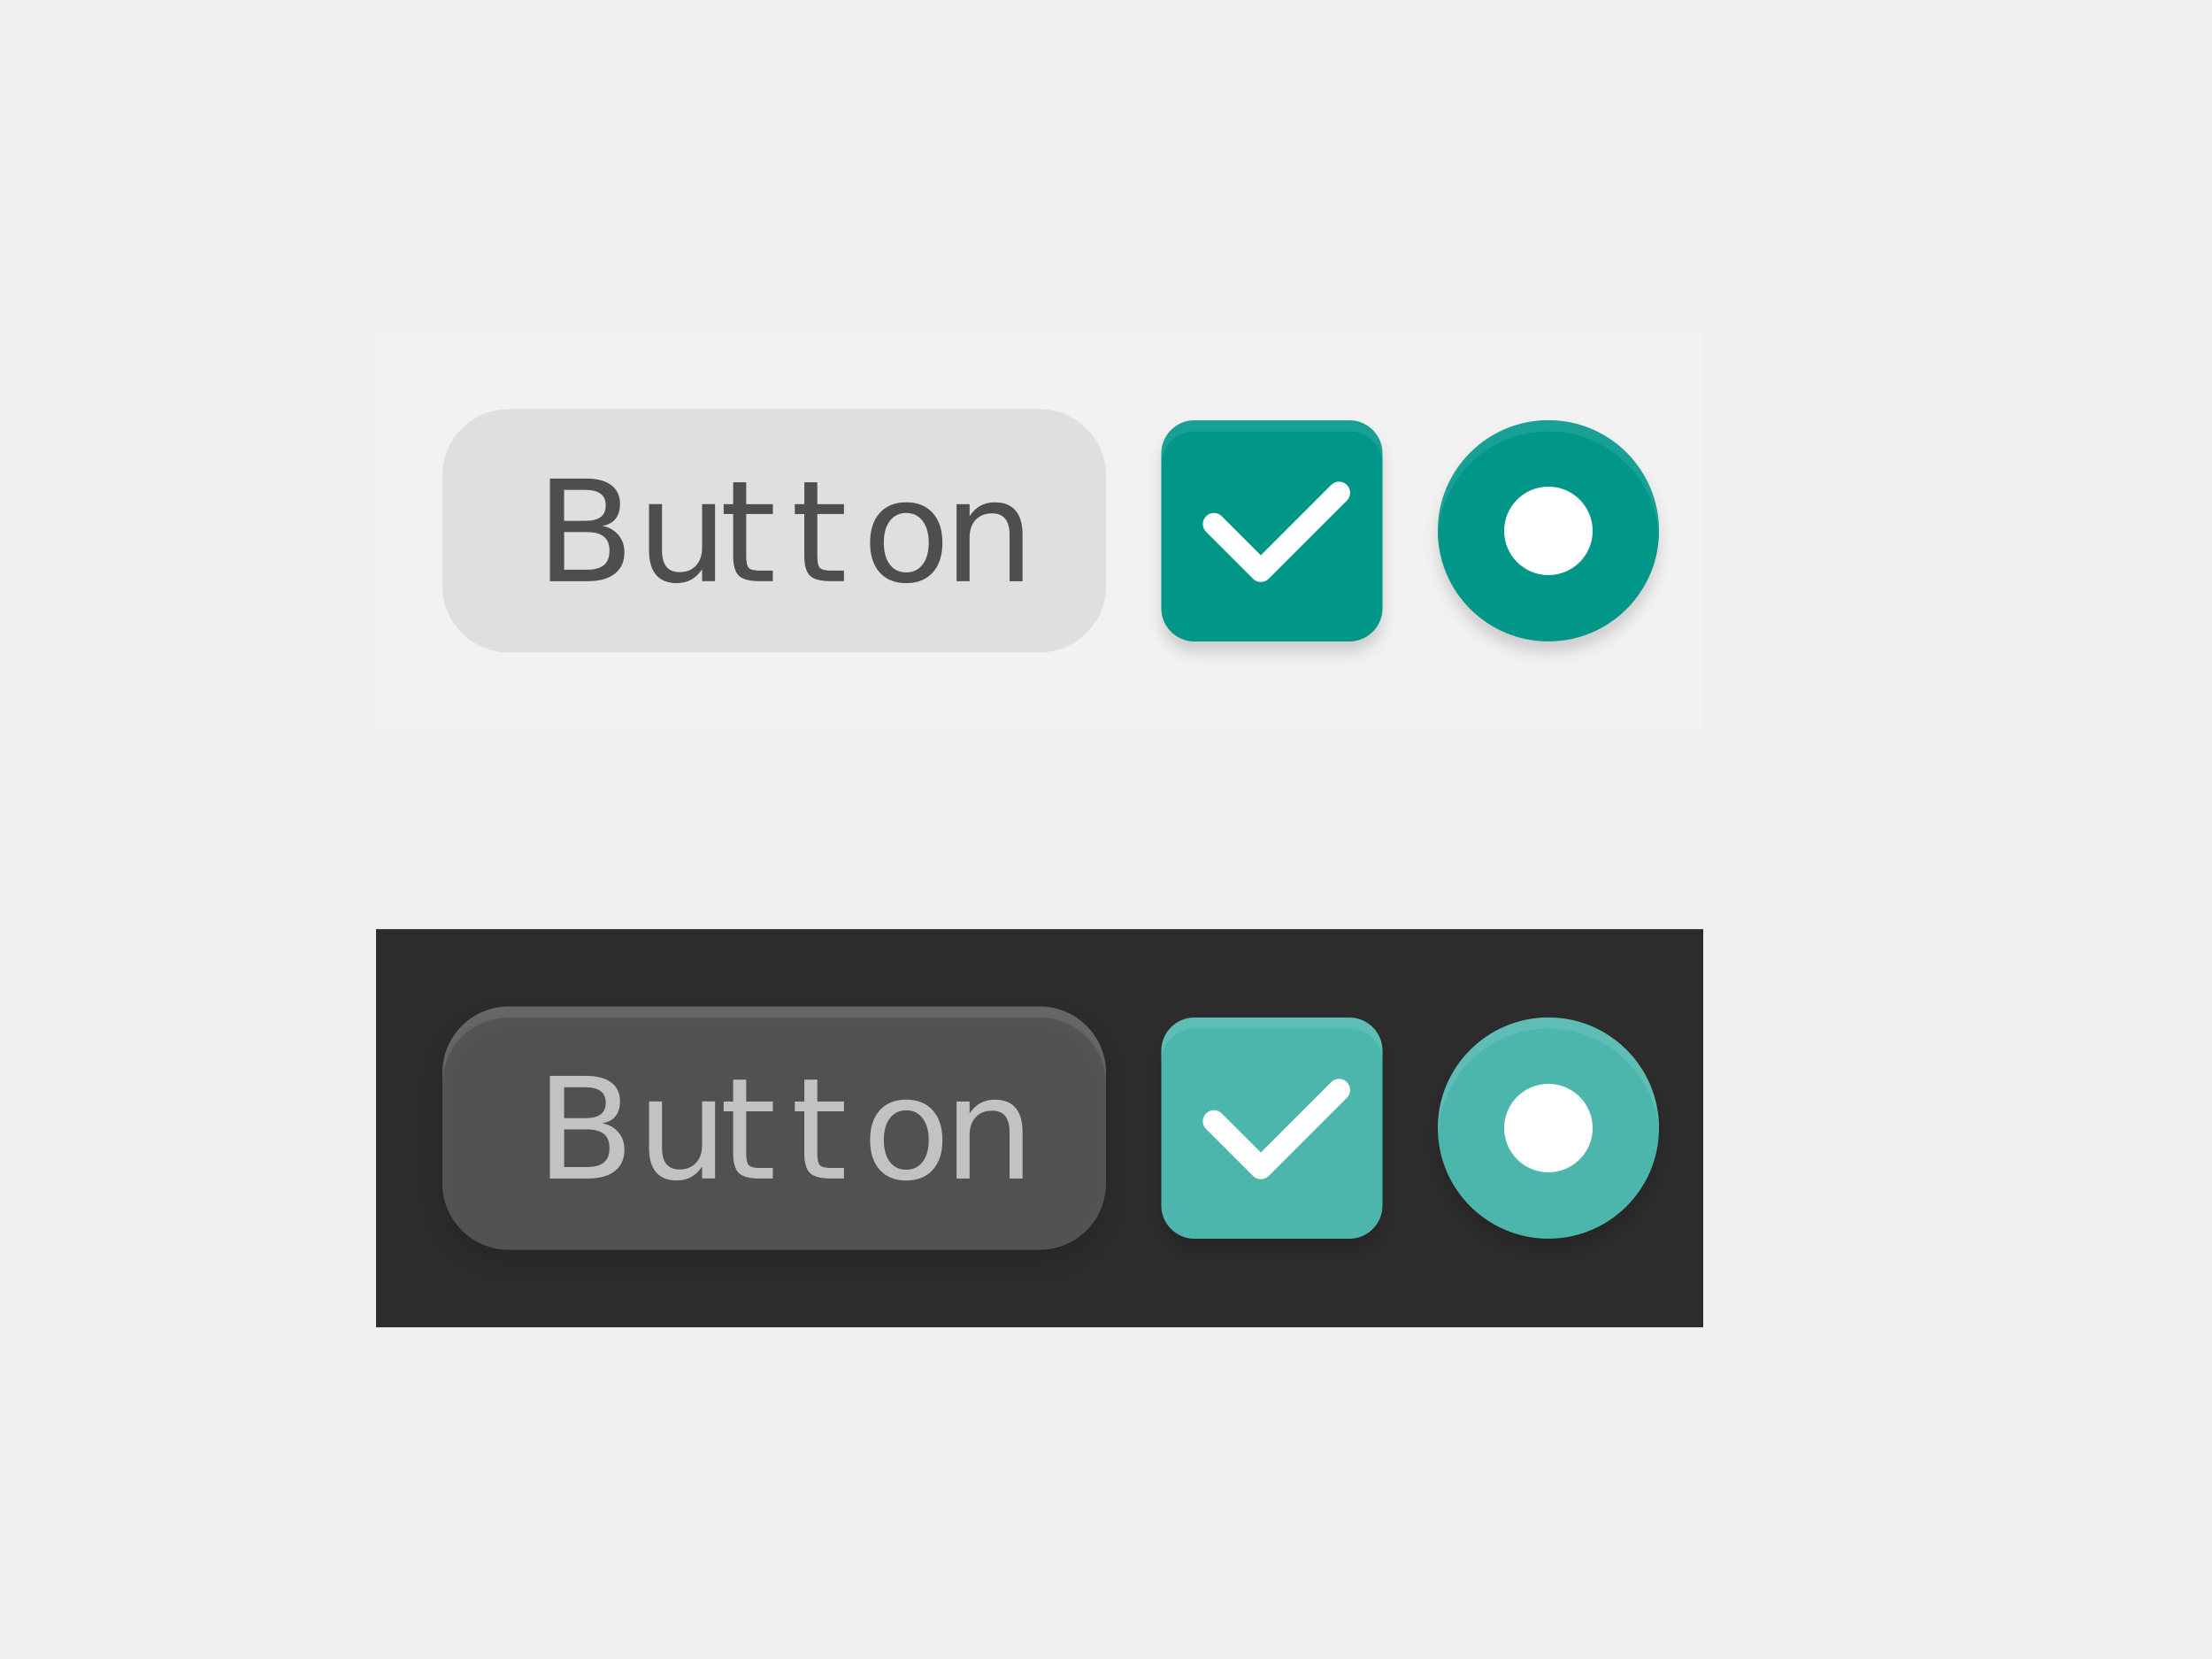
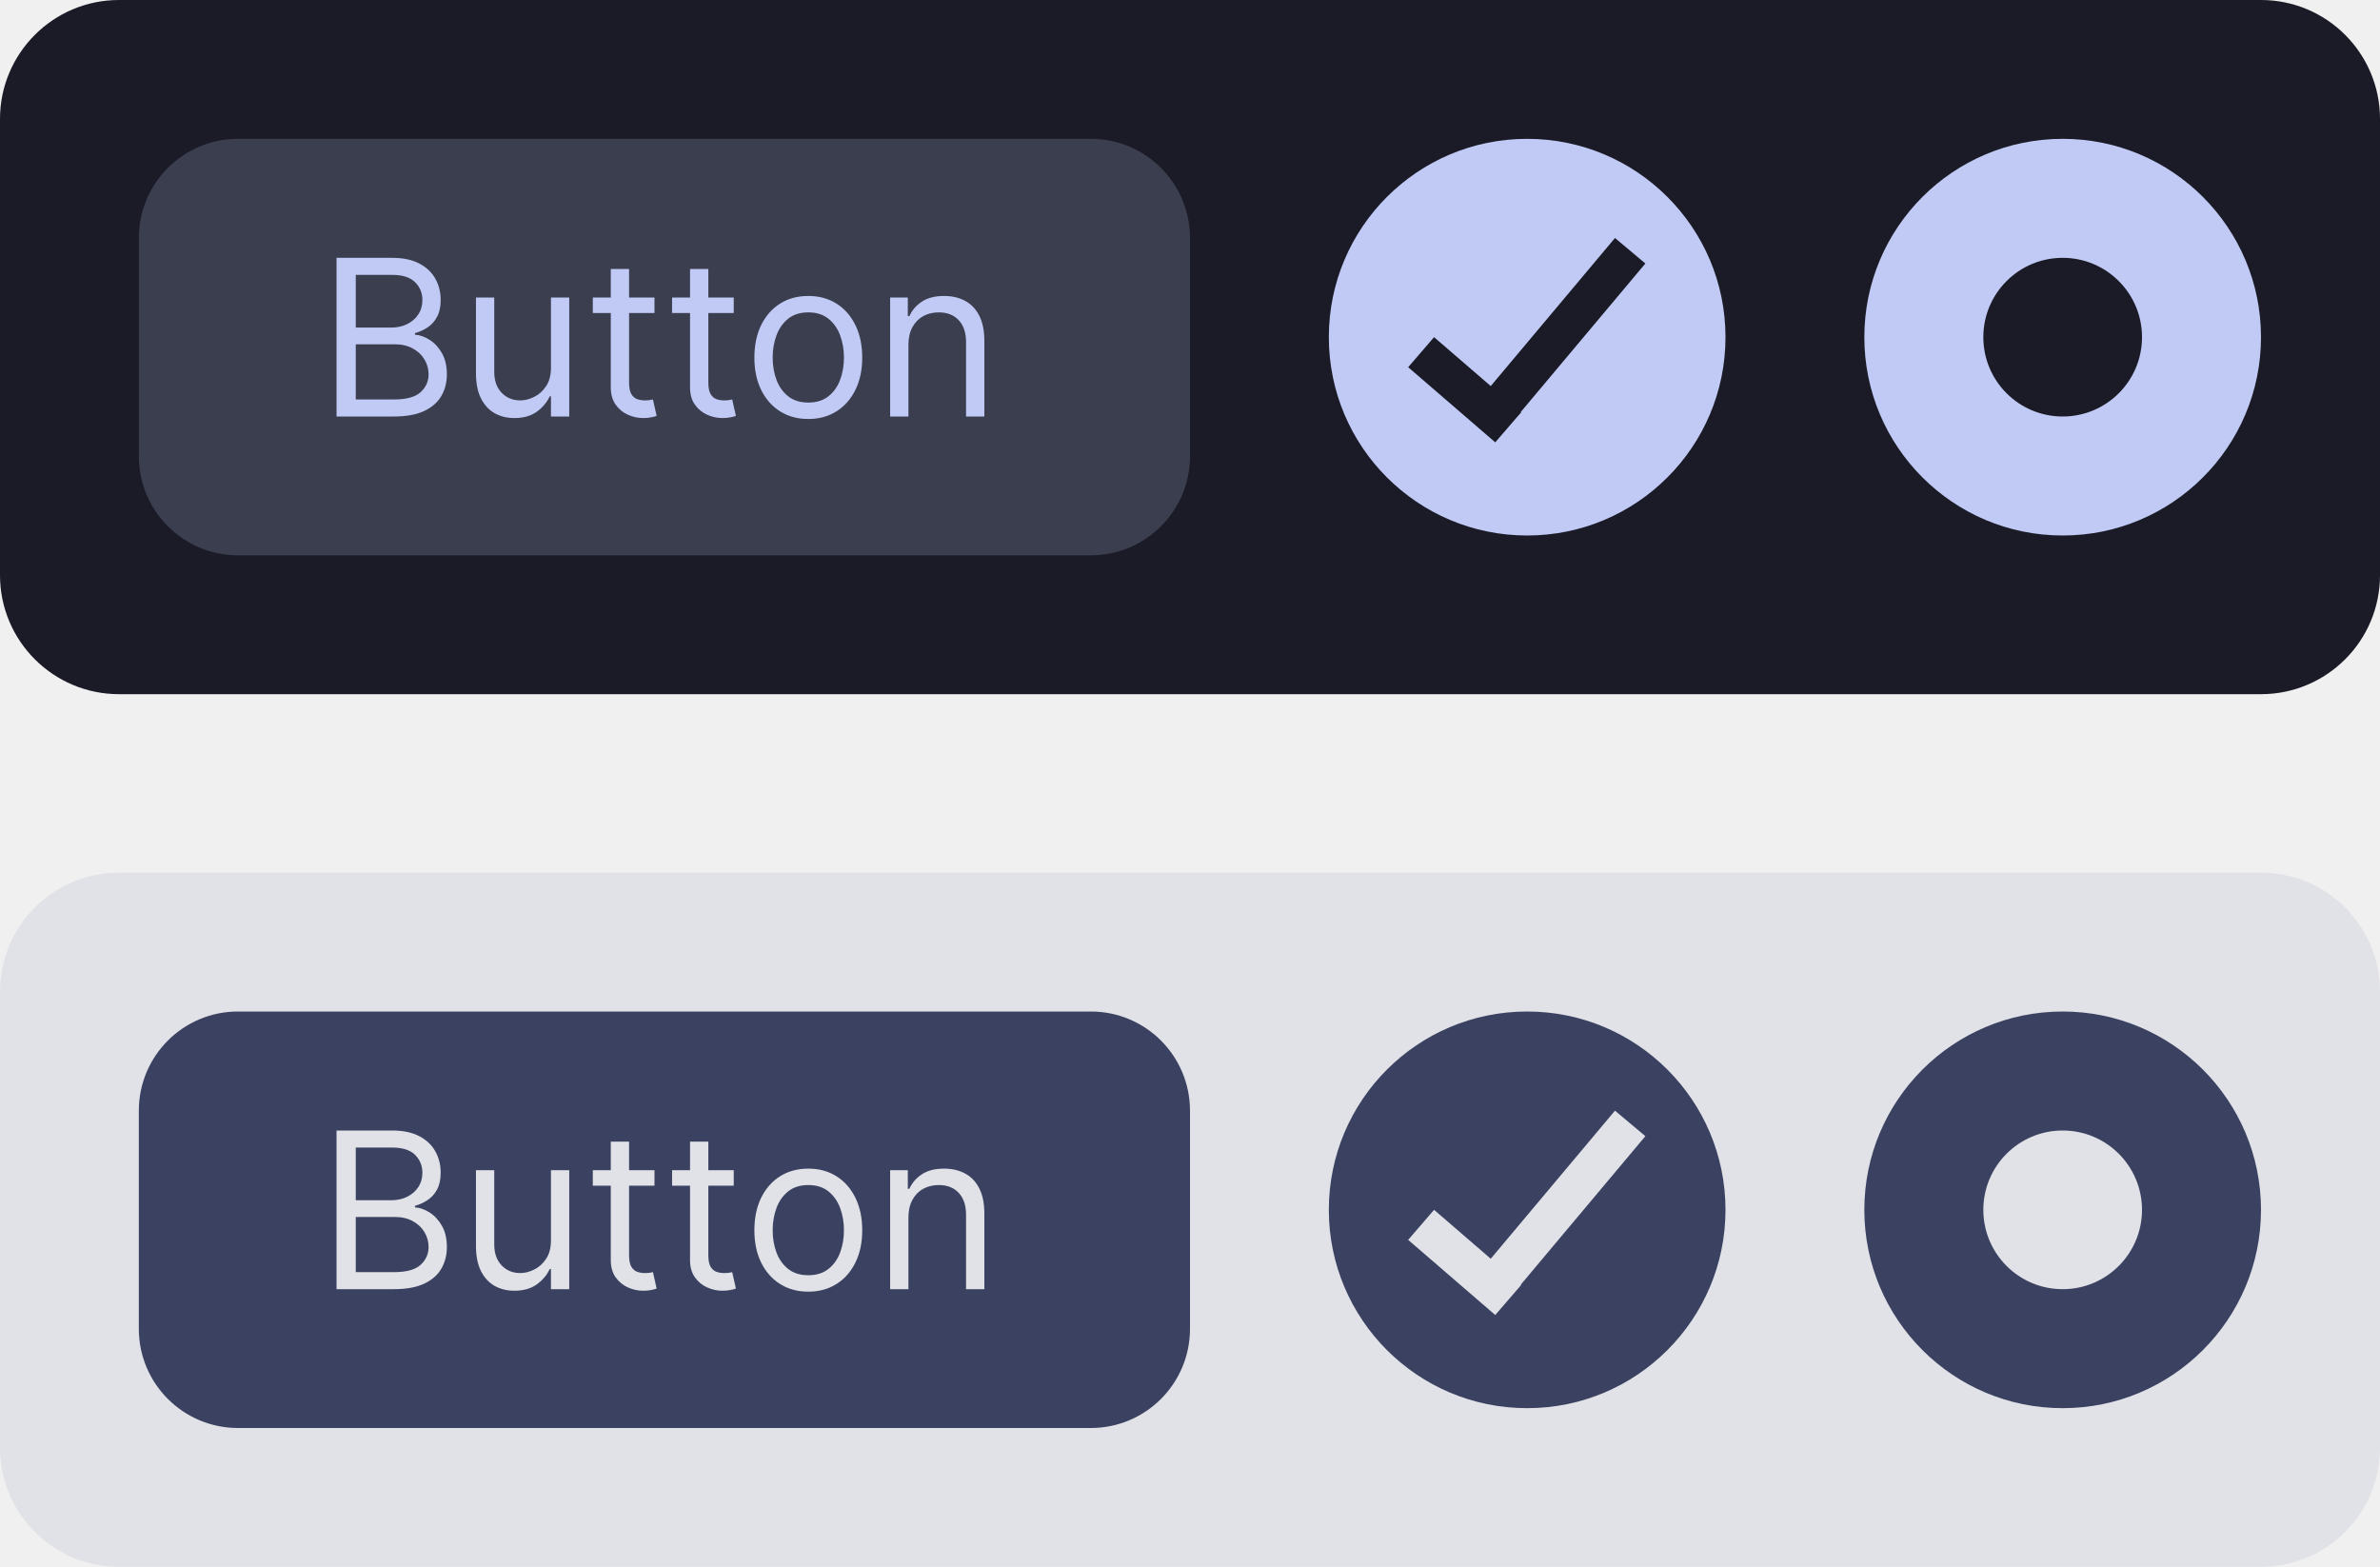
- <svg xmlns="http://www.w3.org/2000/svg" width="200" height="150" version="1.1" viewBox="0 0 52.917 39.688" id="svg202" xml:space="preserve">
-   <defs id="defs206">
-     <filter style="color-interpolation-filters:sRGB" id="filter1462" x="-0.075" y="-0.075" width="1.15" height="1.15">
-       <feGaussianBlur stdDeviation="0.165" id="feGaussianBlur1464" />
-     </filter>
-     <filter style="color-interpolation-filters:sRGB" id="filter1524" x="-0.075" y="-0.075" width="1.15" height="1.15">
-       <feGaussianBlur stdDeviation="0.165" id="feGaussianBlur1526" />
-     </filter>
-     <filter style="color-interpolation-filters:sRGB" id="filter1919" x="-0.051" y="-0.14" width="1.102" height="1.28">
-       <feGaussianBlur stdDeviation="0.339" id="feGaussianBlur1921" />
-     </filter>
-   </defs>
-   <g id="thumbnail">
-     <rect x="8.996" y="7.938" width="31.75" height="9.525" rx="0" ry="0" fill="#f2f2f2" stroke-width="0" id="rect2" />
-     <rect x="10.583" y="9.788" width="15.875" height="5.821" rx="1.587" ry="1.587" fill="#000000" opacity="0.08" id="rect4" />
-     <path d="m 13.155,11.448 v 2.456 h 0.902 c 0.282,0 0.499,-0.06 0.651,-0.179 0.153,-0.12 0.229,-0.289 0.229,-0.508 0,-0.167 -0.047,-0.305 -0.14,-0.416 -0.092,-0.112 -0.221,-0.186 -0.389,-0.221 0.139,-0.022 0.244,-0.078 0.316,-0.166 0.072,-0.089 0.108,-0.208 0.108,-0.359 0,-0.194 -0.07,-0.344 -0.21,-0.449 -0.14,-0.105 -0.34,-0.158 -0.599,-0.158 z m 4.384,0.09 v 0.523 h -0.227 v 0.235 h 0.227 v 1 c 0,0.23 0.046,0.389 0.136,0.477 0.091,0.087 0.256,0.13 0.495,0.13 h 0.318 v -0.253 h -0.318 c -0.129,0 -0.215,-0.021 -0.257,-0.064 -0.042,-0.043 -0.062,-0.14 -0.062,-0.29 v -1 h 0.638 v -0.235 h -0.638 v -0.523 z m 1.703,0 v 0.523 H 19.014 v 0.235 h 0.227 v 1 c 0,0.23 0.045,0.389 0.136,0.477 0.091,0.087 0.256,0.13 0.495,0.13 h 0.318 v -0.253 h -0.318 c -0.129,0 -0.215,-0.021 -0.257,-0.064 -0.042,-0.043 -0.063,-0.14 -0.063,-0.29 v -1 h 0.638 v -0.235 h -0.638 v -0.523 z m -5.747,0.182 h 0.503 c 0.166,0 0.289,0.031 0.37,0.092 0.082,0.061 0.123,0.154 0.123,0.278 0,0.125 -0.041,0.219 -0.123,0.28 -0.081,0.06 -0.204,0.09 -0.37,0.09 h -0.503 z m 8.185,0.296 c -0.27,0 -0.482,0.086 -0.636,0.257 -0.153,0.171 -0.229,0.408 -0.229,0.711 0,0.302 0.076,0.539 0.229,0.711 0.154,0.171 0.366,0.256 0.636,0.256 0.269,0 0.481,-0.085 0.635,-0.256 0.154,-0.172 0.23,-0.409 0.23,-0.711 0,-0.303 -0.077,-0.539 -0.23,-0.711 -0.154,-0.171 -0.365,-0.257 -0.635,-0.257 z m 2.124,0 c -0.131,0 -0.247,0.027 -0.348,0.082 -0.1,0.055 -0.187,0.138 -0.261,0.249 v -0.286 h -0.311 v 1.843 h 0.311 v -1.041 c 0,-0.18 0.048,-0.322 0.145,-0.426 0.096,-0.104 0.228,-0.156 0.395,-0.156 0.139,0 0.244,0.043 0.313,0.13 0.07,0.087 0.104,0.217 0.104,0.392 v 1.102 h 0.31 v -1.112 c 0,-0.254 -0.055,-0.447 -0.166,-0.578 -0.111,-0.132 -0.275,-0.197 -0.491,-0.197 z m -8.277,0.044 v 1.116 c 0,0.253 0.056,0.446 0.168,0.577 0.112,0.132 0.276,0.197 0.493,0.197 0.131,0 0.246,-0.027 0.345,-0.081 0.1,-0.055 0.187,-0.138 0.263,-0.25 v 0.283 h 0.31 v -1.843 h -0.31 v 1.045 c 0,0.18 -0.049,0.322 -0.146,0.426 -0.096,0.104 -0.229,0.157 -0.396,0.157 -0.139,0 -0.243,-0.044 -0.313,-0.13 -0.07,-0.088 -0.104,-0.219 -0.104,-0.393 v -1.104 z m 6.154,0.212 c 0.165,0 0.296,0.064 0.392,0.192 0.096,0.127 0.145,0.3 0.145,0.518 0,0.219 -0.048,0.393 -0.145,0.52 -0.096,0.127 -0.227,0.191 -0.392,0.191 -0.167,0 -0.299,-0.063 -0.395,-0.189 -0.095,-0.127 -0.143,-0.301 -0.143,-0.522 0,-0.22 0.048,-0.394 0.145,-0.52 0.096,-0.127 0.228,-0.191 0.394,-0.191 z m -8.185,0.457 h 0.545 c 0.183,0 0.318,0.037 0.406,0.11 0.089,0.072 0.133,0.185 0.133,0.339 0,0.152 -0.044,0.266 -0.133,0.341 -0.088,0.073 -0.223,0.11 -0.406,0.11 h -0.545 z" fill="#000000" opacity="0.65" id="path6" />
-     <path id="path1522" style="opacity:0.15;fill:#000000;fill-opacity:1;stroke-width:0.265;filter:url(#filter1524)" d="m 37.042,10.319 c -1.461,0 -2.646,1.185 -2.646,2.646 0,1.461 1.185,2.646 2.646,2.646 1.461,0 2.646,-1.185 2.646,-2.646 0,-1.461 -1.185,-2.646 -2.646,-2.646 z" />
-     <path id="path1041" style="fill:#009688;fill-opacity:1;stroke-width:0.265" d="m 37.042,10.052 c -1.461,0 -2.646,1.185 -2.646,2.646 0,1.461 1.185,2.646 2.646,2.646 1.461,0 2.646,-1.185 2.646,-2.646 0,-1.461 -1.185,-2.646 -2.646,-2.646 z" />
-     <rect style="opacity:0.15;fill:#000000;fill-opacity:1;stroke-width:0.529;stroke-linecap:round;stroke-linejoin:round;filter:url(#filter1462)" id="rect906" width="5.292" height="5.292" x="27.781" y="10.319" rx="0.794" ry="0.794" />
-     <rect style="opacity:1;fill:#009688;fill-opacity:1;stroke-width:0.529;stroke-linecap:round;stroke-linejoin:round" id="rect368" width="5.292" height="5.292" x="27.781" y="10.054" rx="0.794" ry="0.794" />
-     <path id="rect340" d="m 32.22,11.6 c -0.104,-0.104 -0.271,-0.104 -0.374,0 l -1.684,1.684 -0.935,-0.935 c -0.104,-0.104 -0.271,-0.104 -0.374,0 -0.104,0.104 -0.104,0.271 0,0.374 l 1.123,1.123 c 0.006,0.006 0.013,0.012 0.02,0.018 0.104,0.085 0.257,0.079 0.354,-0.018 l 1.871,-1.871 c 0.104,-0.104 0.104,-0.271 0,-0.374 z" style="fill:#ffffff;stroke-width:0.265" />
-     <path id="rect901" style="opacity:0.1;fill:#ffffff;fill-opacity:1;stroke-width:0.529;stroke-linecap:round;stroke-linejoin:round" d="m 28.575,10.054 c -0.44,0 -0.794,0.354 -0.794,0.794 v 0.265 c 0,-0.44 0.354,-0.794 0.794,-0.794 h 3.704 c 0.44,0 0.794,0.354 0.794,0.794 v -0.265 c 0,-0.44 -0.354,-0.794 -0.794,-0.794 z" />
-     <path id="path1466" style="fill:#ffffff;fill-opacity:1;stroke-width:0.265" d="m 37.042,11.642 c 0.585,0 1.058,0.474 1.058,1.058 0,0.585 -0.474,1.058 -1.058,1.058 -0.585,0 -1.058,-0.474 -1.058,-1.058 0,-0.585 0.474,-1.058 1.058,-1.058 z" />
-     <path id="path1517" style="opacity:0.1;fill:#ffffff;fill-opacity:1;stroke-width:0.265" d="m 37.042,10.052 c -1.461,0 -2.646,1.185 -2.646,2.646 0,0.044 0.002,0.087 0.004,0.131 0.071,-1.397 1.227,-2.51 2.642,-2.51 1.415,0 2.571,1.113 2.642,2.51 0.002,-0.043 0.004,-0.087 0.004,-0.131 0,-1.461 -1.185,-2.646 -2.646,-2.646 z" />
-   </g>
-   <g id="thumbnail-Dark">
-     <rect x="8.996" y="22.228" width="31.75" height="9.525" rx="0" ry="0" fill="#2c2c2c" stroke-width="0" id="rect13" />
-     <rect x="10.583" y="24.342" width="15.875" height="5.821" rx="1.587" ry="1.587" fill="#ffffff" opacity="0.1" id="rect1917" style="fill:#000000;filter:url(#filter1919);opacity:0.15" />
-     <rect x="10.583" y="24.078" width="15.875" height="5.821" rx="1.587" ry="1.587" fill="#ffffff" opacity="0.1" id="rect15" style="opacity:0.2" />
-     <path d="m 13.155,25.738 v 2.456 h 0.902 c 0.282,0 0.499,-0.06 0.651,-0.179 0.153,-0.12 0.229,-0.289 0.229,-0.508 0,-0.167 -0.047,-0.305 -0.14,-0.416 -0.092,-0.112 -0.221,-0.186 -0.389,-0.221 0.139,-0.022 0.244,-0.077 0.316,-0.166 0.072,-0.089 0.108,-0.208 0.108,-0.359 0,-0.194 -0.07,-0.344 -0.21,-0.449 -0.14,-0.105 -0.34,-0.158 -0.599,-0.158 z m 4.384,0.09 v 0.523 h -0.227 v 0.235 h 0.227 v 1 c 0,0.23 0.046,0.389 0.136,0.477 0.091,0.087 0.256,0.13 0.495,0.13 h 0.318 v -0.253 h -0.318 c -0.129,0 -0.215,-0.021 -0.257,-0.064 -0.042,-0.043 -0.062,-0.14 -0.062,-0.29 v -1 h 0.638 v -0.235 h -0.638 v -0.523 z m 1.703,0 v 0.523 H 19.014 v 0.235 h 0.227 v 1 c 0,0.23 0.045,0.389 0.136,0.477 0.091,0.087 0.256,0.13 0.495,0.13 h 0.318 v -0.253 h -0.318 c -0.129,0 -0.215,-0.021 -0.257,-0.064 -0.042,-0.043 -0.063,-0.14 -0.063,-0.29 v -1 h 0.638 v -0.235 h -0.638 v -0.523 z m -5.747,0.182 h 0.503 c 0.166,0 0.289,0.031 0.37,0.092 0.082,0.061 0.123,0.154 0.123,0.278 0,0.125 -0.041,0.219 -0.123,0.28 -0.081,0.06 -0.204,0.09 -0.37,0.09 h -0.503 z m 8.185,0.296 c -0.27,0 -0.482,0.086 -0.636,0.257 -0.153,0.171 -0.229,0.408 -0.229,0.711 0,0.302 0.076,0.539 0.229,0.711 0.154,0.171 0.366,0.256 0.636,0.256 0.269,0 0.481,-0.085 0.635,-0.256 0.154,-0.172 0.23,-0.409 0.23,-0.711 0,-0.303 -0.077,-0.539 -0.23,-0.711 -0.154,-0.171 -0.365,-0.257 -0.635,-0.257 z m 2.124,0 c -0.131,0 -0.247,0.027 -0.348,0.082 -0.1,0.055 -0.187,0.138 -0.261,0.249 v -0.286 h -0.311 v 1.843 h 0.311 v -1.041 c 0,-0.18 0.048,-0.322 0.145,-0.426 0.096,-0.104 0.228,-0.156 0.395,-0.156 0.139,0 0.244,0.043 0.313,0.13 0.07,0.087 0.104,0.217 0.104,0.392 v 1.102 h 0.31 v -1.112 c 0,-0.254 -0.055,-0.447 -0.166,-0.578 -0.111,-0.132 -0.275,-0.197 -0.491,-0.197 z m -8.277,0.044 v 1.116 c 0,0.253 0.056,0.446 0.168,0.577 0.112,0.132 0.276,0.197 0.493,0.197 0.131,0 0.246,-0.027 0.345,-0.081 0.1,-0.055 0.187,-0.138 0.263,-0.25 v 0.283 h 0.31 v -1.843 h -0.31 v 1.045 c 0,0.18 -0.049,0.322 -0.146,0.426 -0.096,0.104 -0.229,0.157 -0.396,0.157 -0.139,0 -0.243,-0.044 -0.313,-0.13 -0.07,-0.088 -0.104,-0.219 -0.104,-0.393 v -1.104 z m 6.154,0.212 c 0.165,0 0.296,0.064 0.392,0.192 0.096,0.127 0.145,0.3 0.145,0.518 0,0.219 -0.048,0.393 -0.145,0.52 -0.096,0.127 -0.227,0.191 -0.392,0.191 -0.167,0 -0.299,-0.063 -0.395,-0.189 -0.095,-0.127 -0.143,-0.301 -0.143,-0.522 0,-0.22 0.048,-0.394 0.145,-0.52 0.096,-0.127 0.228,-0.191 0.394,-0.191 z m -8.185,0.457 h 0.545 c 0.183,0 0.318,0.037 0.406,0.11 0.089,0.072 0.133,0.185 0.133,0.339 0,0.152 -0.044,0.266 -0.133,0.341 -0.088,0.073 -0.223,0.11 -0.406,0.11 h -0.545 z" fill="#ffffff" opacity="0.65" id="path17" />
-     <path id="path1896" style="opacity:0.15;fill:#000000;fill-opacity:1;stroke-width:0.265;filter:url(#filter1524)" d="m 37.042,24.607 c -1.461,0 -2.646,1.185 -2.646,2.646 0,1.461 1.185,2.646 2.646,2.646 1.461,0 2.646,-1.185 2.646,-2.646 0,-1.461 -1.185,-2.646 -2.646,-2.646 z" />
-     <path id="path1898" style="fill:#4db6ac;fill-opacity:1;stroke-width:0.265" d="m 37.042,24.34 c -1.461,0 -2.646,1.185 -2.646,2.646 0,1.461 1.185,2.646 2.646,2.646 1.461,0 2.646,-1.185 2.646,-2.646 0,-1.461 -1.185,-2.646 -2.646,-2.646 z" />
-     <rect style="opacity:0.15;fill:#000000;fill-opacity:1;stroke-width:0.529;stroke-linecap:round;stroke-linejoin:round;filter:url(#filter1462)" id="rect1900" width="5.292" height="5.292" x="27.781" y="24.607" rx="0.794" ry="0.794" />
-     <rect style="opacity:1;fill:#4db6ac;fill-opacity:1;stroke-width:0.529;stroke-linecap:round;stroke-linejoin:round" id="rect1902" width="5.292" height="5.292" x="27.781" y="24.342" rx="0.794" ry="0.794" />
-     <path id="path1904" d="m 32.22,25.887 c -0.104,-0.104 -0.271,-0.104 -0.374,0 l -1.684,1.684 -0.935,-0.935 c -0.104,-0.104 -0.271,-0.104 -0.374,0 -0.104,0.104 -0.104,0.271 0,0.374 l 1.123,1.123 c 0.006,0.006 0.013,0.012 0.02,0.018 0.104,0.085 0.257,0.079 0.354,-0.018 l 1.871,-1.871 c 0.104,-0.104 0.104,-0.271 0,-0.374 z" style="fill:#ffffff;stroke-width:0.265" />
-     <path id="path1906" style="opacity:0.1;fill:#ffffff;fill-opacity:1;stroke-width:0.529;stroke-linecap:round;stroke-linejoin:round" d="m 28.575,24.342 c -0.44,0 -0.794,0.354 -0.794,0.794 v 0.265 c 0,-0.44 0.354,-0.794 0.794,-0.794 h 3.704 c 0.44,0 0.794,0.354 0.794,0.794 v -0.265 c 0,-0.44 -0.354,-0.794 -0.794,-0.794 z" />
-     <path id="path1908" style="fill:#ffffff;fill-opacity:1;stroke-width:0.265" d="m 37.042,25.929 c 0.585,0 1.058,0.474 1.058,1.058 0,0.585 -0.474,1.058 -1.058,1.058 -0.585,0 -1.058,-0.474 -1.058,-1.058 0,-0.585 0.474,-1.058 1.058,-1.058 z" />
-     <path id="path1910" style="opacity:0.1;fill:#ffffff;fill-opacity:1;stroke-width:0.265" d="m 37.042,24.34 c -1.461,0 -2.646,1.185 -2.646,2.646 0,0.044 0.002,0.087 0.004,0.131 0.071,-1.397 1.227,-2.51 2.642,-2.51 1.415,0 2.571,1.113 2.642,2.51 0.002,-0.043 0.004,-0.087 0.004,-0.131 0,-1.461 -1.185,-2.646 -2.646,-2.646 z" />
-     <path id="rect1912" d="M 12.17 24.077 C 11.291 24.077 10.583 24.785 10.583 25.665 L 10.583 25.929 C 10.583 25.05 11.291 24.342 12.17 24.342 L 24.87 24.342 C 25.75 24.342 26.458 25.05 26.458 25.929 L 26.458 25.665 C 26.458 24.785 25.75 24.077 24.87 24.077 L 12.17 24.077 z " style="fill:#ffffff;opacity:0.1" />
-   </g>
+ <svg xmlns="http://www.w3.org/2000/svg" width="120" height="79" viewBox="0 0 120 79" fill="none">
+   <rect y="44" width="120" height="35" rx="6" fill="#E1E2E7" />
+   <rect x="7" y="51" width="53" height="21" rx="5" fill="#3B4261" />
+   <path d="M16.969 65V57H19.766C20.323 57 20.783 57.096 21.145 57.289C21.506 57.479 21.776 57.736 21.953 58.059C22.13 58.379 22.219 58.734 22.219 59.125C22.219 59.469 22.158 59.753 22.035 59.977C21.915 60.2 21.756 60.378 21.559 60.508C21.363 60.638 21.151 60.734 20.922 60.797V60.875C21.167 60.891 21.413 60.977 21.66 61.133C21.908 61.289 22.115 61.513 22.281 61.805C22.448 62.096 22.531 62.453 22.531 62.875C22.531 63.276 22.44 63.637 22.258 63.957C22.076 64.277 21.788 64.531 21.395 64.719C21.001 64.906 20.49 65 19.859 65H16.969ZM17.938 64.141H19.859C20.492 64.141 20.941 64.018 21.207 63.773C21.475 63.526 21.609 63.227 21.609 62.875C21.609 62.604 21.54 62.354 21.402 62.125C21.264 61.893 21.068 61.708 20.812 61.57C20.557 61.43 20.255 61.359 19.906 61.359H17.938V64.141ZM17.938 60.516H19.734C20.026 60.516 20.289 60.458 20.523 60.344C20.76 60.229 20.948 60.068 21.086 59.859C21.227 59.651 21.297 59.406 21.297 59.125C21.297 58.773 21.174 58.475 20.93 58.23C20.685 57.983 20.297 57.859 19.766 57.859H17.938V60.516ZM27.779 62.547V59H28.701V65H27.779V63.984H27.717C27.576 64.289 27.357 64.548 27.061 64.762C26.764 64.973 26.389 65.078 25.936 65.078C25.561 65.078 25.227 64.996 24.936 64.832C24.644 64.665 24.415 64.415 24.248 64.082C24.081 63.746 23.998 63.323 23.998 62.812V59H24.92V62.75C24.92 63.188 25.042 63.536 25.287 63.797C25.535 64.057 25.85 64.188 26.232 64.188C26.462 64.188 26.695 64.129 26.932 64.012C27.171 63.895 27.372 63.715 27.533 63.473C27.697 63.23 27.779 62.922 27.779 62.547ZM32.999 59V59.781H29.89V59H32.999ZM30.796 57.562H31.718V63.281C31.718 63.542 31.756 63.737 31.831 63.867C31.909 63.995 32.008 64.081 32.128 64.125C32.25 64.167 32.379 64.188 32.515 64.188C32.616 64.188 32.7 64.182 32.765 64.172C32.83 64.159 32.882 64.148 32.921 64.141L33.108 64.969C33.046 64.992 32.959 65.016 32.847 65.039C32.735 65.065 32.593 65.078 32.421 65.078C32.16 65.078 31.905 65.022 31.655 64.91C31.408 64.798 31.202 64.628 31.038 64.398C30.877 64.169 30.796 63.88 30.796 63.531V57.562ZM36.995 59V59.781H33.886V59H36.995ZM34.792 57.562H35.714V63.281C35.714 63.542 35.752 63.737 35.827 63.867C35.905 63.995 36.004 64.081 36.124 64.125C36.246 64.167 36.375 64.188 36.511 64.188C36.612 64.188 36.696 64.182 36.761 64.172C36.826 64.159 36.878 64.148 36.917 64.141L37.105 64.969C37.042 64.992 36.955 65.016 36.843 65.039C36.731 65.065 36.589 65.078 36.417 65.078C36.157 65.078 35.901 65.022 35.651 64.91C35.404 64.798 35.198 64.628 35.034 64.398C34.873 64.169 34.792 63.88 34.792 63.531V57.562ZM40.755 65.125C40.213 65.125 39.738 64.996 39.329 64.738C38.923 64.481 38.605 64.12 38.376 63.656C38.149 63.193 38.036 62.651 38.036 62.031C38.036 61.406 38.149 60.861 38.376 60.395C38.605 59.928 38.923 59.566 39.329 59.309C39.738 59.051 40.213 58.922 40.755 58.922C41.297 58.922 41.77 59.051 42.177 59.309C42.586 59.566 42.903 59.928 43.13 60.395C43.359 60.861 43.474 61.406 43.474 62.031C43.474 62.651 43.359 63.193 43.13 63.656C42.903 64.12 42.586 64.481 42.177 64.738C41.77 64.996 41.297 65.125 40.755 65.125ZM40.755 64.297C41.166 64.297 41.505 64.191 41.77 63.98C42.036 63.77 42.233 63.492 42.36 63.148C42.488 62.805 42.552 62.432 42.552 62.031C42.552 61.63 42.488 61.257 42.36 60.91C42.233 60.564 42.036 60.284 41.77 60.07C41.505 59.857 41.166 59.75 40.755 59.75C40.343 59.75 40.005 59.857 39.739 60.07C39.474 60.284 39.277 60.564 39.149 60.91C39.022 61.257 38.958 61.63 38.958 62.031C38.958 62.432 39.022 62.805 39.149 63.148C39.277 63.492 39.474 63.77 39.739 63.98C40.005 64.191 40.343 64.297 40.755 64.297ZM45.803 61.391V65H44.881V59H45.772V59.938H45.85C45.99 59.633 46.204 59.388 46.49 59.203C46.777 59.016 47.147 58.922 47.6 58.922C48.006 58.922 48.361 59.005 48.666 59.172C48.971 59.336 49.208 59.586 49.377 59.922C49.546 60.255 49.631 60.677 49.631 61.188V65H48.709V61.25C48.709 60.779 48.587 60.411 48.342 60.148C48.097 59.883 47.761 59.75 47.334 59.75C47.04 59.75 46.777 59.814 46.545 59.941C46.316 60.069 46.135 60.255 46.002 60.5C45.869 60.745 45.803 61.042 45.803 61.391Z" fill="#E1E2E7" />
+   <circle cx="77" cy="61" r="10" fill="#3B4261" />
+   <circle cx="104" cy="61" r="10" fill="#3B4261" />
+   <circle cx="104" cy="61" r="4" fill="#E1E2E7" />
+   <rect x="75" y="63.66" width="10" height="2" transform="rotate(-50 75 63.6604)" fill="#E1E2E7" />
+   <rect x="72.306" y="61" width="5.8" height="2" transform="rotate(40.7878 72.3065 61)" fill="#E1E2E7" />
+   <rect width="120" height="35" rx="6" fill="#1A1B26" />
+   <rect x="7" y="7" width="53" height="21" rx="5" fill="#3B3E4F" />
+   <path d="M16.969 21V13H19.766C20.323 13 20.783 13.096 21.145 13.289C21.506 13.479 21.776 13.736 21.953 14.059C22.13 14.379 22.219 14.734 22.219 15.125C22.219 15.469 22.158 15.753 22.035 15.977C21.915 16.201 21.756 16.378 21.559 16.508C21.363 16.638 21.151 16.734 20.922 16.797V16.875C21.167 16.891 21.413 16.977 21.66 17.133C21.908 17.289 22.115 17.513 22.281 17.805C22.448 18.096 22.531 18.453 22.531 18.875C22.531 19.276 22.44 19.637 22.258 19.957C22.076 20.277 21.788 20.531 21.395 20.719C21.001 20.906 20.49 21 19.859 21H16.969ZM17.938 20.141H19.859C20.492 20.141 20.941 20.018 21.207 19.773C21.475 19.526 21.609 19.227 21.609 18.875C21.609 18.604 21.54 18.354 21.402 18.125C21.264 17.893 21.068 17.708 20.812 17.57C20.557 17.43 20.255 17.359 19.906 17.359H17.938V20.141ZM17.938 16.516H19.734C20.026 16.516 20.289 16.458 20.523 16.344C20.76 16.229 20.948 16.068 21.086 15.859C21.227 15.651 21.297 15.406 21.297 15.125C21.297 14.773 21.174 14.475 20.93 14.23C20.685 13.983 20.297 13.859 19.766 13.859H17.938V16.516ZM27.779 18.547V15H28.701V21H27.779V19.984H27.717C27.576 20.289 27.357 20.548 27.061 20.762C26.764 20.973 26.389 21.078 25.936 21.078C25.561 21.078 25.227 20.996 24.936 20.832C24.644 20.665 24.415 20.415 24.248 20.082C24.081 19.746 23.998 19.323 23.998 18.812V15H24.92V18.75C24.92 19.188 25.042 19.537 25.287 19.797C25.535 20.057 25.85 20.188 26.232 20.188C26.462 20.188 26.695 20.129 26.932 20.012C27.171 19.895 27.372 19.715 27.533 19.473C27.697 19.23 27.779 18.922 27.779 18.547ZM32.999 15V15.781H29.89V15H32.999ZM30.796 13.562H31.718V19.281C31.718 19.542 31.756 19.737 31.831 19.867C31.909 19.995 32.008 20.081 32.128 20.125C32.25 20.167 32.379 20.188 32.515 20.188C32.616 20.188 32.7 20.182 32.765 20.172C32.83 20.159 32.882 20.148 32.921 20.141L33.108 20.969C33.046 20.992 32.959 21.016 32.847 21.039C32.735 21.065 32.593 21.078 32.421 21.078C32.16 21.078 31.905 21.022 31.655 20.91C31.408 20.798 31.202 20.628 31.038 20.398C30.877 20.169 30.796 19.88 30.796 19.531V13.562ZM36.995 15V15.781H33.886V15H36.995ZM34.792 13.562H35.714V19.281C35.714 19.542 35.752 19.737 35.827 19.867C35.905 19.995 36.004 20.081 36.124 20.125C36.246 20.167 36.375 20.188 36.511 20.188C36.612 20.188 36.696 20.182 36.761 20.172C36.826 20.159 36.878 20.148 36.917 20.141L37.105 20.969C37.042 20.992 36.955 21.016 36.843 21.039C36.731 21.065 36.589 21.078 36.417 21.078C36.157 21.078 35.901 21.022 35.651 20.91C35.404 20.798 35.198 20.628 35.034 20.398C34.873 20.169 34.792 19.88 34.792 19.531V13.562ZM40.755 21.125C40.213 21.125 39.738 20.996 39.329 20.738C38.923 20.48 38.605 20.12 38.376 19.656C38.149 19.193 38.036 18.651 38.036 18.031C38.036 17.406 38.149 16.861 38.376 16.395C38.605 15.928 38.923 15.566 39.329 15.309C39.738 15.051 40.213 14.922 40.755 14.922C41.297 14.922 41.77 15.051 42.177 15.309C42.586 15.566 42.903 15.928 43.13 16.395C43.359 16.861 43.474 17.406 43.474 18.031C43.474 18.651 43.359 19.193 43.13 19.656C42.903 20.12 42.586 20.48 42.177 20.738C41.77 20.996 41.297 21.125 40.755 21.125ZM40.755 20.297C41.166 20.297 41.505 20.191 41.77 19.98C42.036 19.77 42.233 19.492 42.36 19.148C42.488 18.805 42.552 18.432 42.552 18.031C42.552 17.63 42.488 17.256 42.36 16.91C42.233 16.564 42.036 16.284 41.77 16.07C41.505 15.857 41.166 15.75 40.755 15.75C40.343 15.75 40.005 15.857 39.739 16.07C39.474 16.284 39.277 16.564 39.149 16.91C39.022 17.256 38.958 17.63 38.958 18.031C38.958 18.432 39.022 18.805 39.149 19.148C39.277 19.492 39.474 19.77 39.739 19.98C40.005 20.191 40.343 20.297 40.755 20.297ZM45.803 17.391V21H44.881V15H45.772V15.938H45.85C45.99 15.633 46.204 15.388 46.49 15.203C46.777 15.016 47.147 14.922 47.6 14.922C48.006 14.922 48.361 15.005 48.666 15.172C48.971 15.336 49.208 15.586 49.377 15.922C49.546 16.255 49.631 16.677 49.631 17.188V21H48.709V17.25C48.709 16.779 48.587 16.412 48.342 16.148C48.097 15.883 47.761 15.75 47.334 15.75C47.04 15.75 46.777 15.814 46.545 15.941C46.316 16.069 46.135 16.255 46.002 16.5C45.869 16.745 45.803 17.042 45.803 17.391Z" fill="#C0CAF5" />
+   <circle cx="77" cy="17" r="10" fill="#C0CAF5" />
+   <circle cx="104" cy="17" r="10" fill="#C0CAF5" />
+   <circle cx="104" cy="17" r="4" fill="#1A1B26" />
+   <rect x="75" y="19.66" width="10" height="2" transform="rotate(-50 75 19.6604)" fill="#1A1B26" />
+   <rect x="72.306" y="17" width="5.8" height="2" transform="rotate(40.7878 72.3065 17)" fill="#1A1B26" />
</svg>
